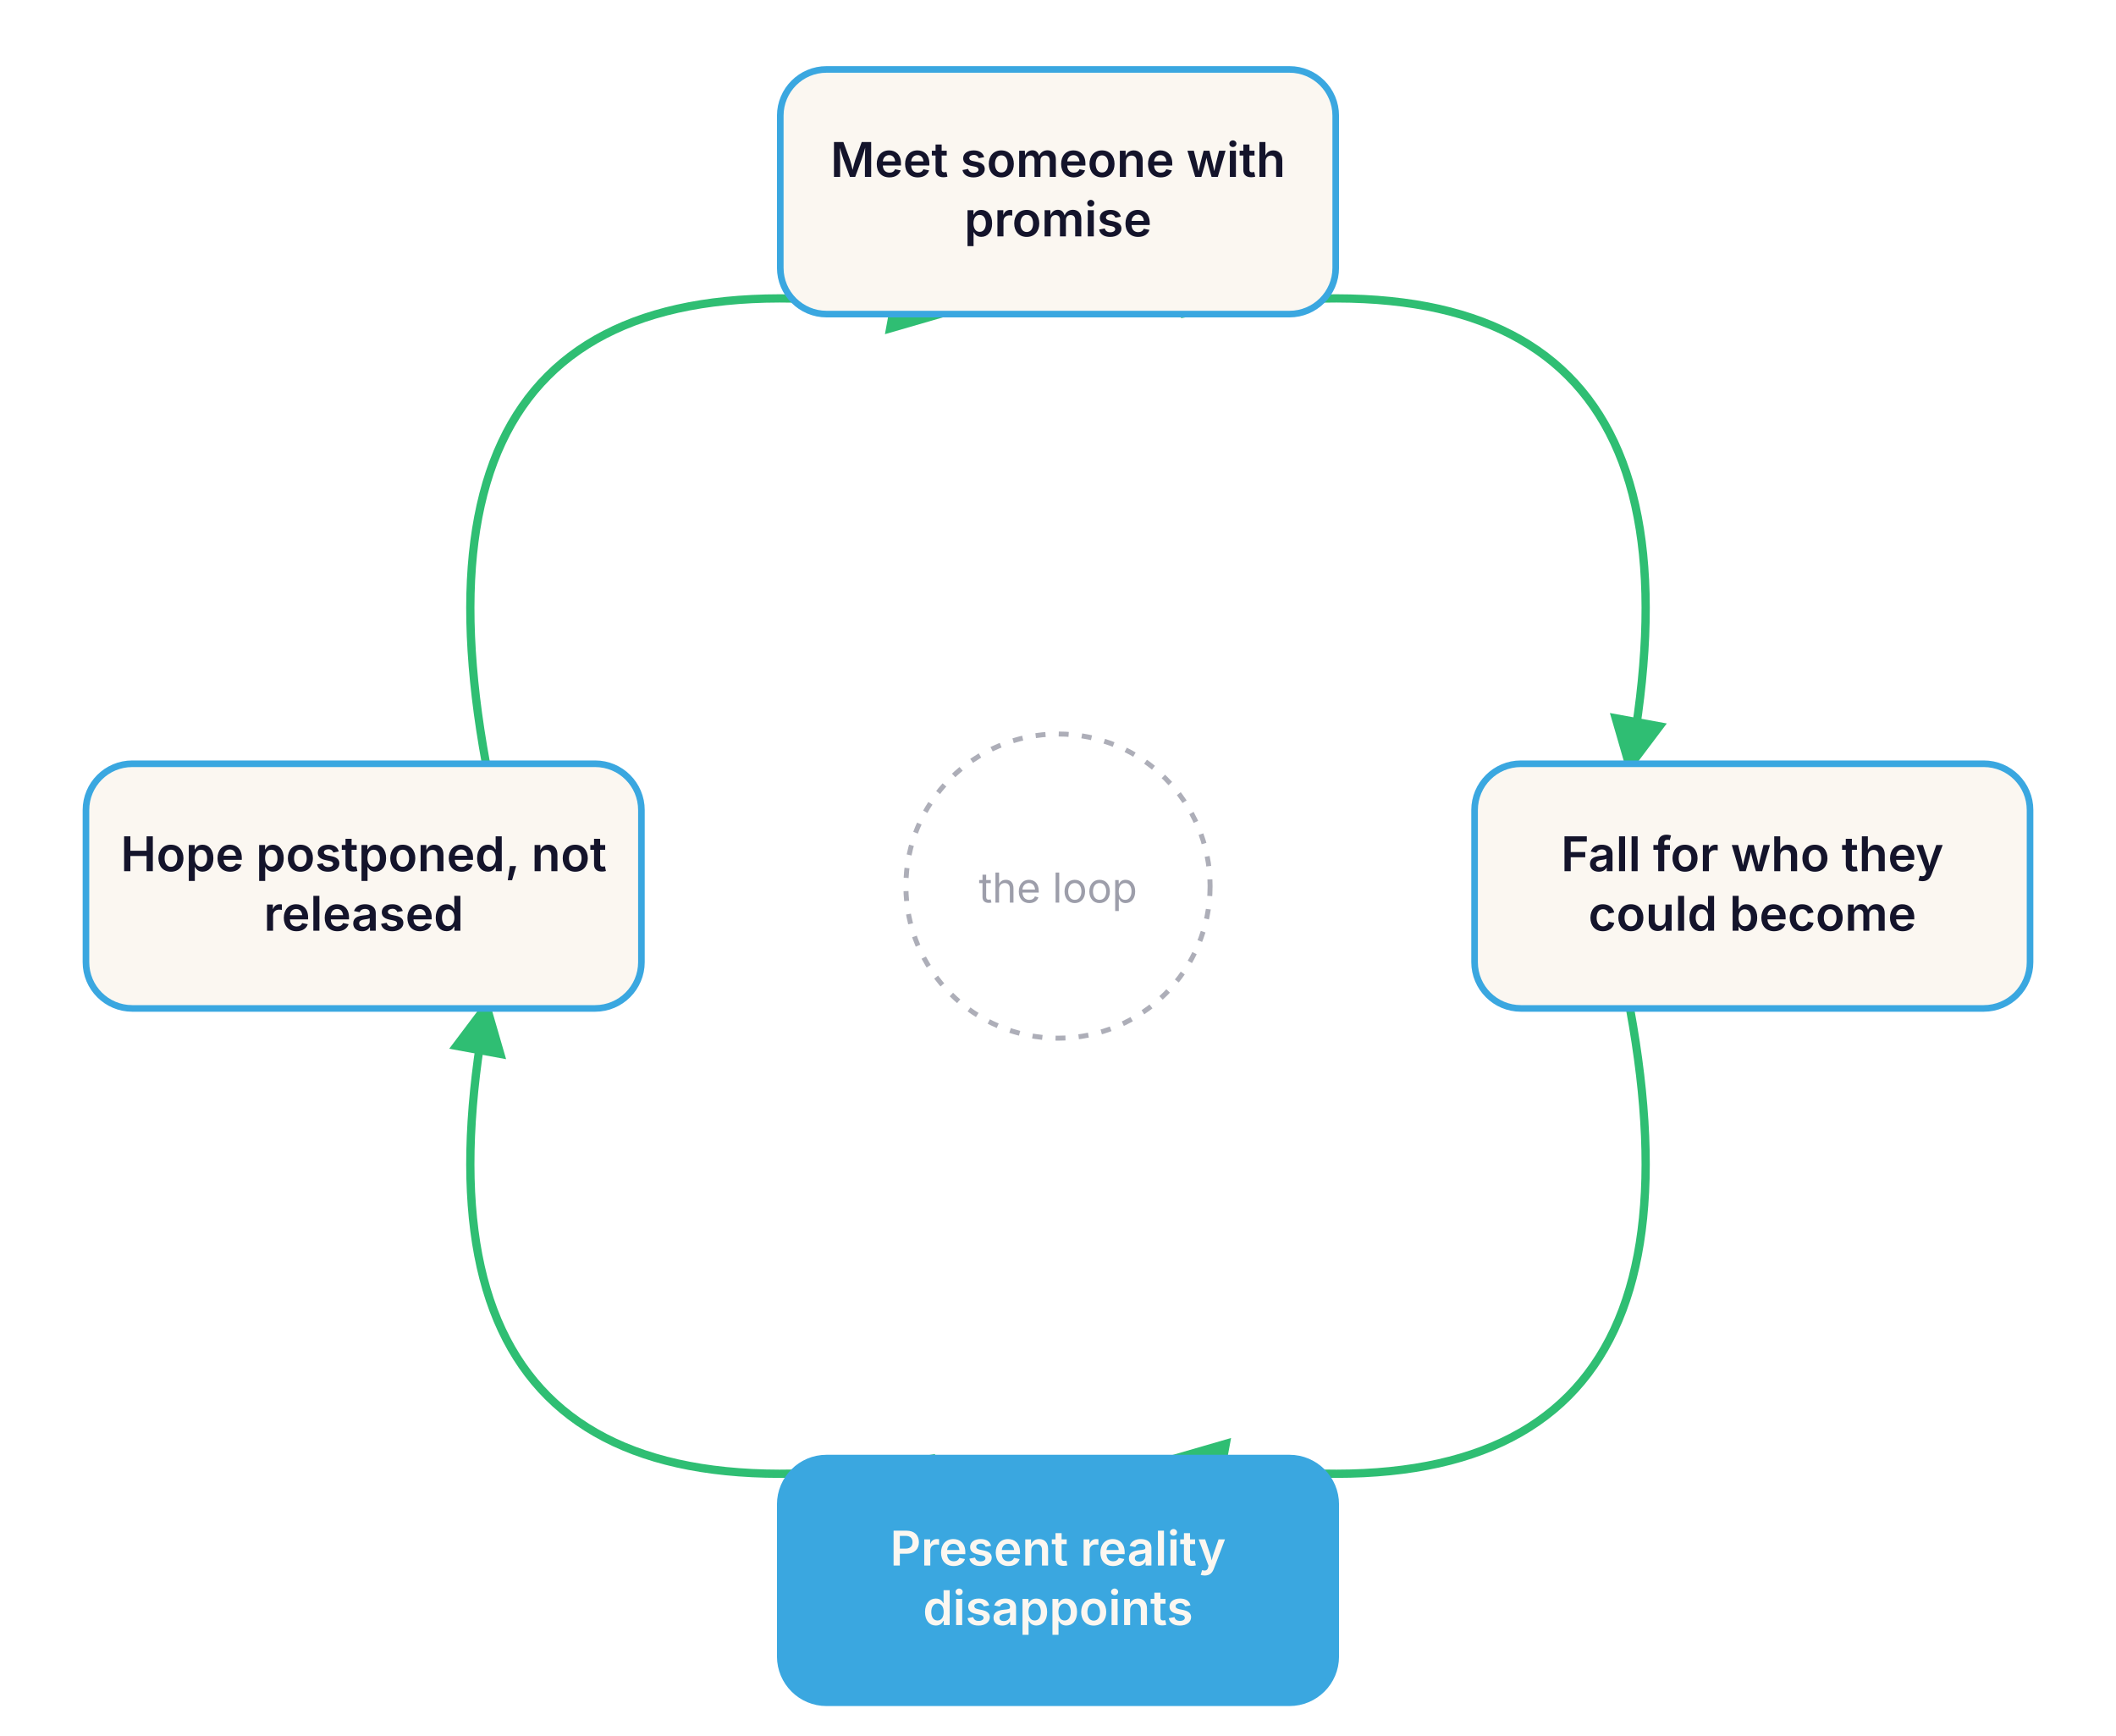
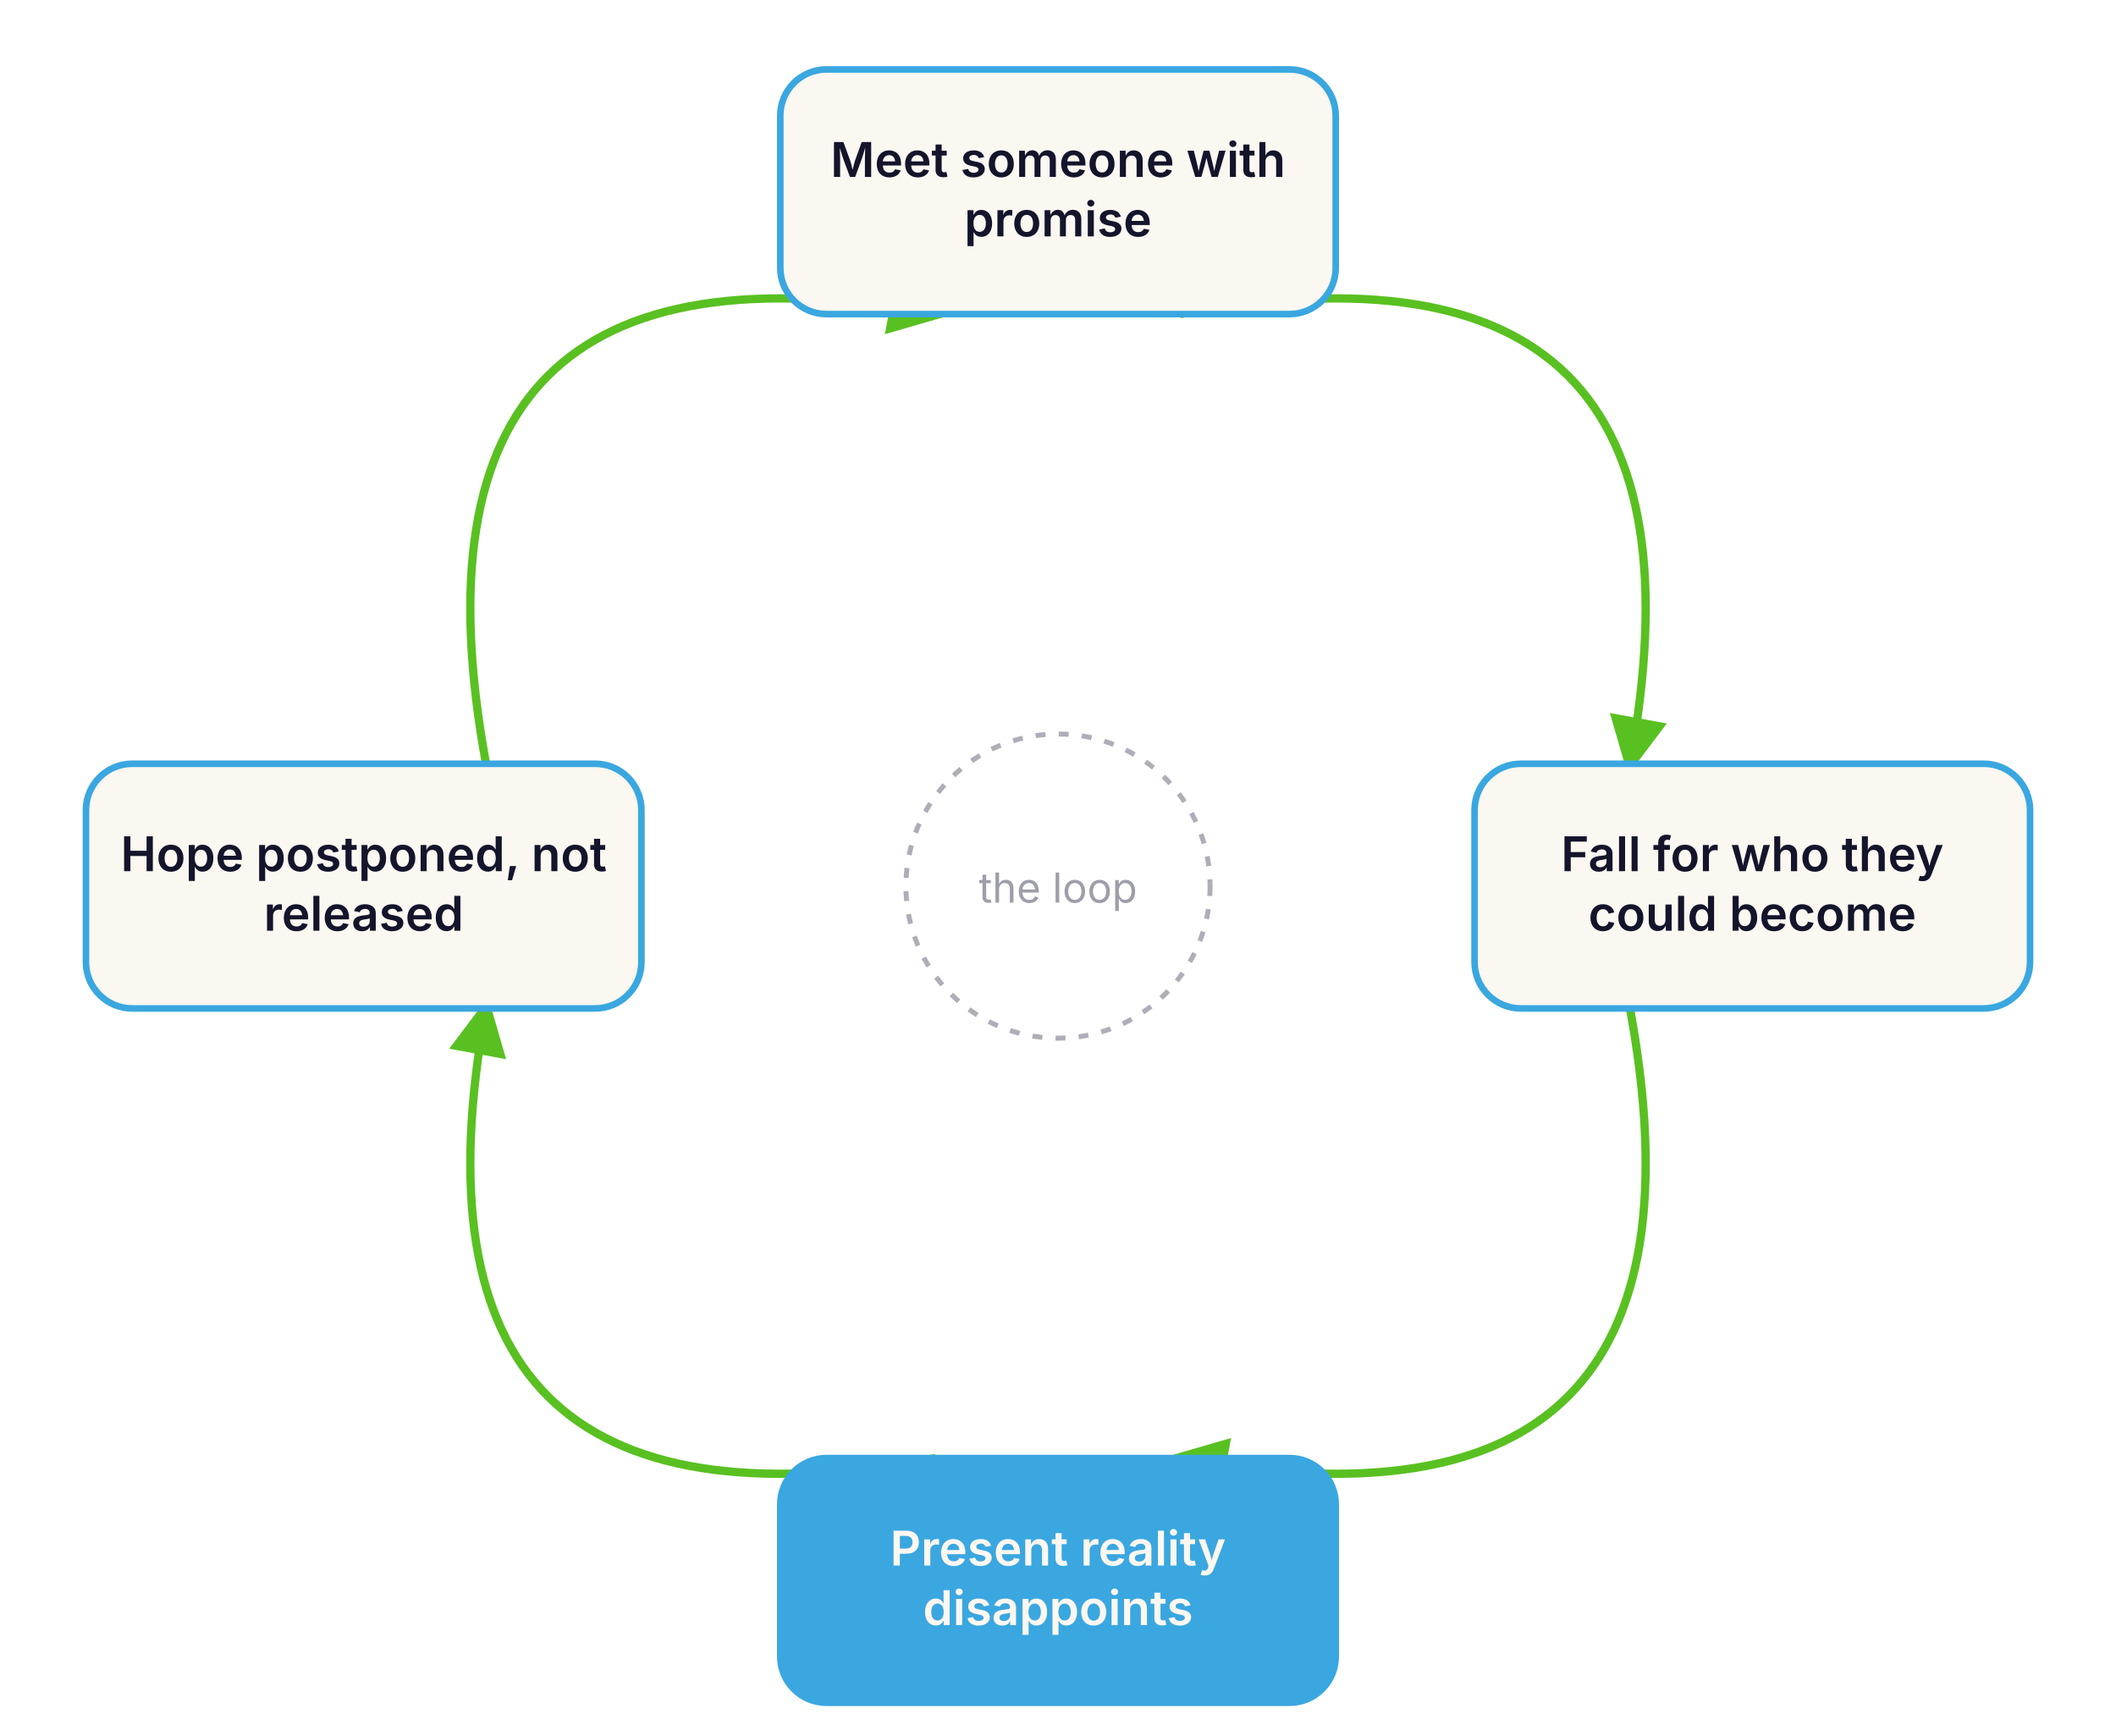
<svg xmlns="http://www.w3.org/2000/svg" viewBox="0 72 640 525" role="img" aria-label="The potential loop">
  <defs>
    <marker id="arrowhead" viewBox="0 0 10 10" refX="8" refY="5" markerWidth="7" markerHeight="7" orient="auto-start-reverse">
-       <path d="M0,0 L10,5 L0,10 z" fill="var(--cta, #2FBE73)" />
+       <path d="M0,0 L10,5 L0,10 z" fill="var(--cta, #59c021)" />
    </marker>
  </defs>
-   <path d="M 357.0,167.0 Q 523.6,136.4 493.0,303.0" fill="none" stroke="var(--cta, #2FBE73)" stroke-width="2.5" marker-end="url(#arrowhead)" />
-   <path d="M 493.0,377.0 Q 523.6,543.6 357.0,513.0" fill="none" stroke="var(--cta, #2FBE73)" stroke-width="2.5" marker-end="url(#arrowhead)" />
-   <path d="M 283.0,513.0 Q 116.4,543.6 147.0,377.0" fill="none" stroke="var(--cta, #2FBE73)" stroke-width="2.5" marker-end="url(#arrowhead)" />
-   <path d="M 147.0,303.0 Q 116.4,136.4 283.0,167.0" fill="none" stroke="var(--cta, #2FBE73)" stroke-width="2.5" marker-end="url(#arrowhead)" />
+   <path d="M 357.0,167.0 Q 523.6,136.4 493.0,303.0" fill="none" stroke="var(--cta, #59c021)" stroke-width="2.5" marker-end="url(#arrowhead)" />
+   <path d="M 493.0,377.0 Q 523.6,543.6 357.0,513.0" fill="none" stroke="var(--cta, #59c021)" stroke-width="2.5" marker-end="url(#arrowhead)" />
+   <path d="M 283.0,513.0 Q 116.4,543.6 147.0,377.0" fill="none" stroke="var(--cta, #59c021)" stroke-width="2.5" marker-end="url(#arrowhead)" />
+   <path d="M 147.0,303.0 Q 116.4,136.4 283.0,167.0" fill="none" stroke="var(--cta, #59c021)" stroke-width="2.5" marker-end="url(#arrowhead)" />
  <rect x="236.0" y="93.0" width="168" height="74" rx="14" fill="var(--paper, #FBF7F1)" stroke="var(--accent-sky, #3AA7E0)" stroke-width="2" />
  <text x="320.0" y="125.5" text-anchor="middle" font-family="system-ui, -apple-system, Segoe UI, sans-serif" font-size="14.5" font-weight="600" fill="var(--encre, #14142B)">Meet someone with</text>
  <text x="320.0" y="143.5" text-anchor="middle" font-family="system-ui, -apple-system, Segoe UI, sans-serif" font-size="14.5" font-weight="600" fill="var(--encre, #14142B)">promise</text>
  <rect x="446.0" y="303.0" width="168" height="74" rx="14" fill="var(--paper, #FBF7F1)" stroke="var(--accent-sky, #3AA7E0)" stroke-width="2" />
  <text x="530.0" y="335.5" text-anchor="middle" font-family="system-ui, -apple-system, Segoe UI, sans-serif" font-size="14.5" font-weight="600" fill="var(--encre, #14142B)">Fall for who they</text>
  <text x="530.0" y="353.5" text-anchor="middle" font-family="system-ui, -apple-system, Segoe UI, sans-serif" font-size="14.5" font-weight="600" fill="var(--encre, #14142B)">could become</text>
  <rect x="236.0" y="513.0" width="168" height="74" rx="14" fill="var(--accent-sky, #3AA7E0)" stroke="var(--accent-sky, #3AA7E0)" stroke-width="2" />
  <text x="320.0" y="545.5" text-anchor="middle" font-family="system-ui, -apple-system, Segoe UI, sans-serif" font-size="14.5" font-weight="600" fill="var(--paper, #FBF7F1)">Present reality</text>
  <text x="320.0" y="563.5" text-anchor="middle" font-family="system-ui, -apple-system, Segoe UI, sans-serif" font-size="14.5" font-weight="600" fill="var(--paper, #FBF7F1)">disappoints</text>
  <rect x="26.0" y="303.0" width="168" height="74" rx="14" fill="var(--paper, #FBF7F1)" stroke="var(--accent-sky, #3AA7E0)" stroke-width="2" />
  <text x="110.0" y="335.5" text-anchor="middle" font-family="system-ui, -apple-system, Segoe UI, sans-serif" font-size="14.5" font-weight="600" fill="var(--encre, #14142B)">Hope postponed, not</text>
  <text x="110.0" y="353.5" text-anchor="middle" font-family="system-ui, -apple-system, Segoe UI, sans-serif" font-size="14.5" font-weight="600" fill="var(--encre, #14142B)">released</text>
  <circle cx="320" cy="340" r="46" fill="none" stroke="var(--body-2, #5B5D72)" stroke-width="1.5" stroke-dasharray="3,4" opacity="0.5" />
  <text x="320" y="345" text-anchor="middle" font-family="system-ui, -apple-system, Segoe UI, sans-serif" font-size="12.5" fill="var(--body-2, #5B5D72)" opacity="0.6">the loop</text>
</svg>
